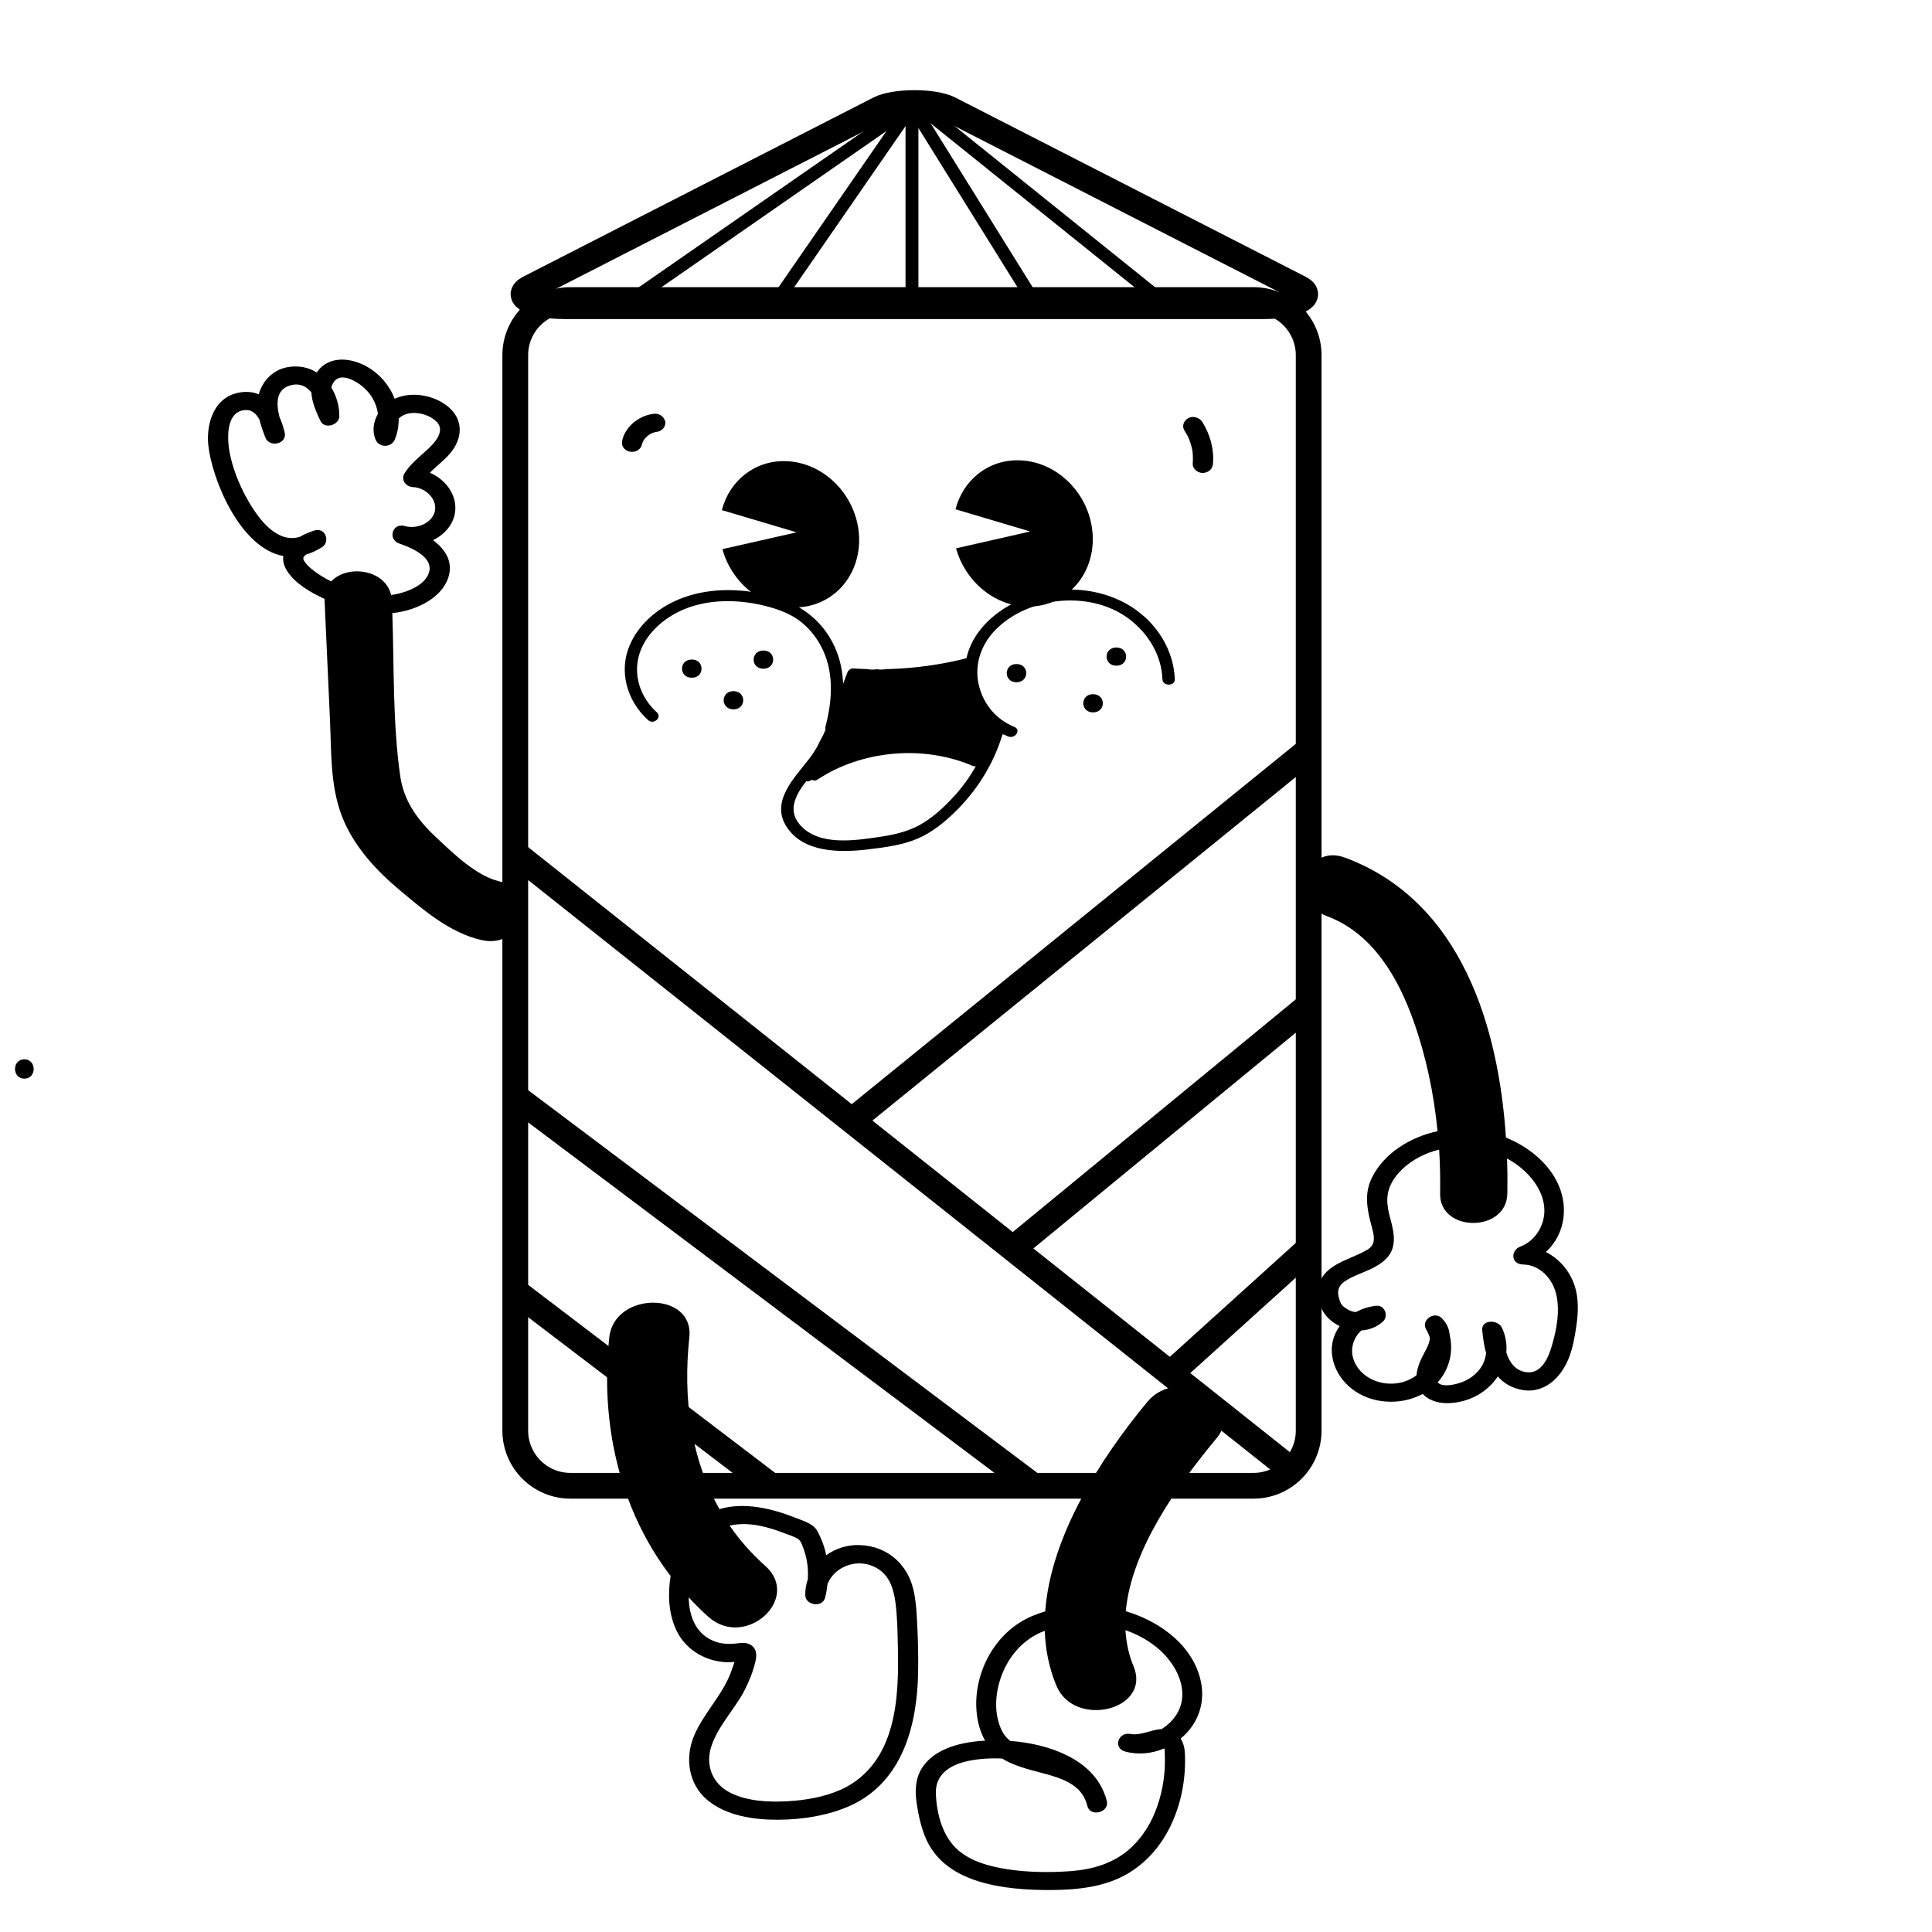
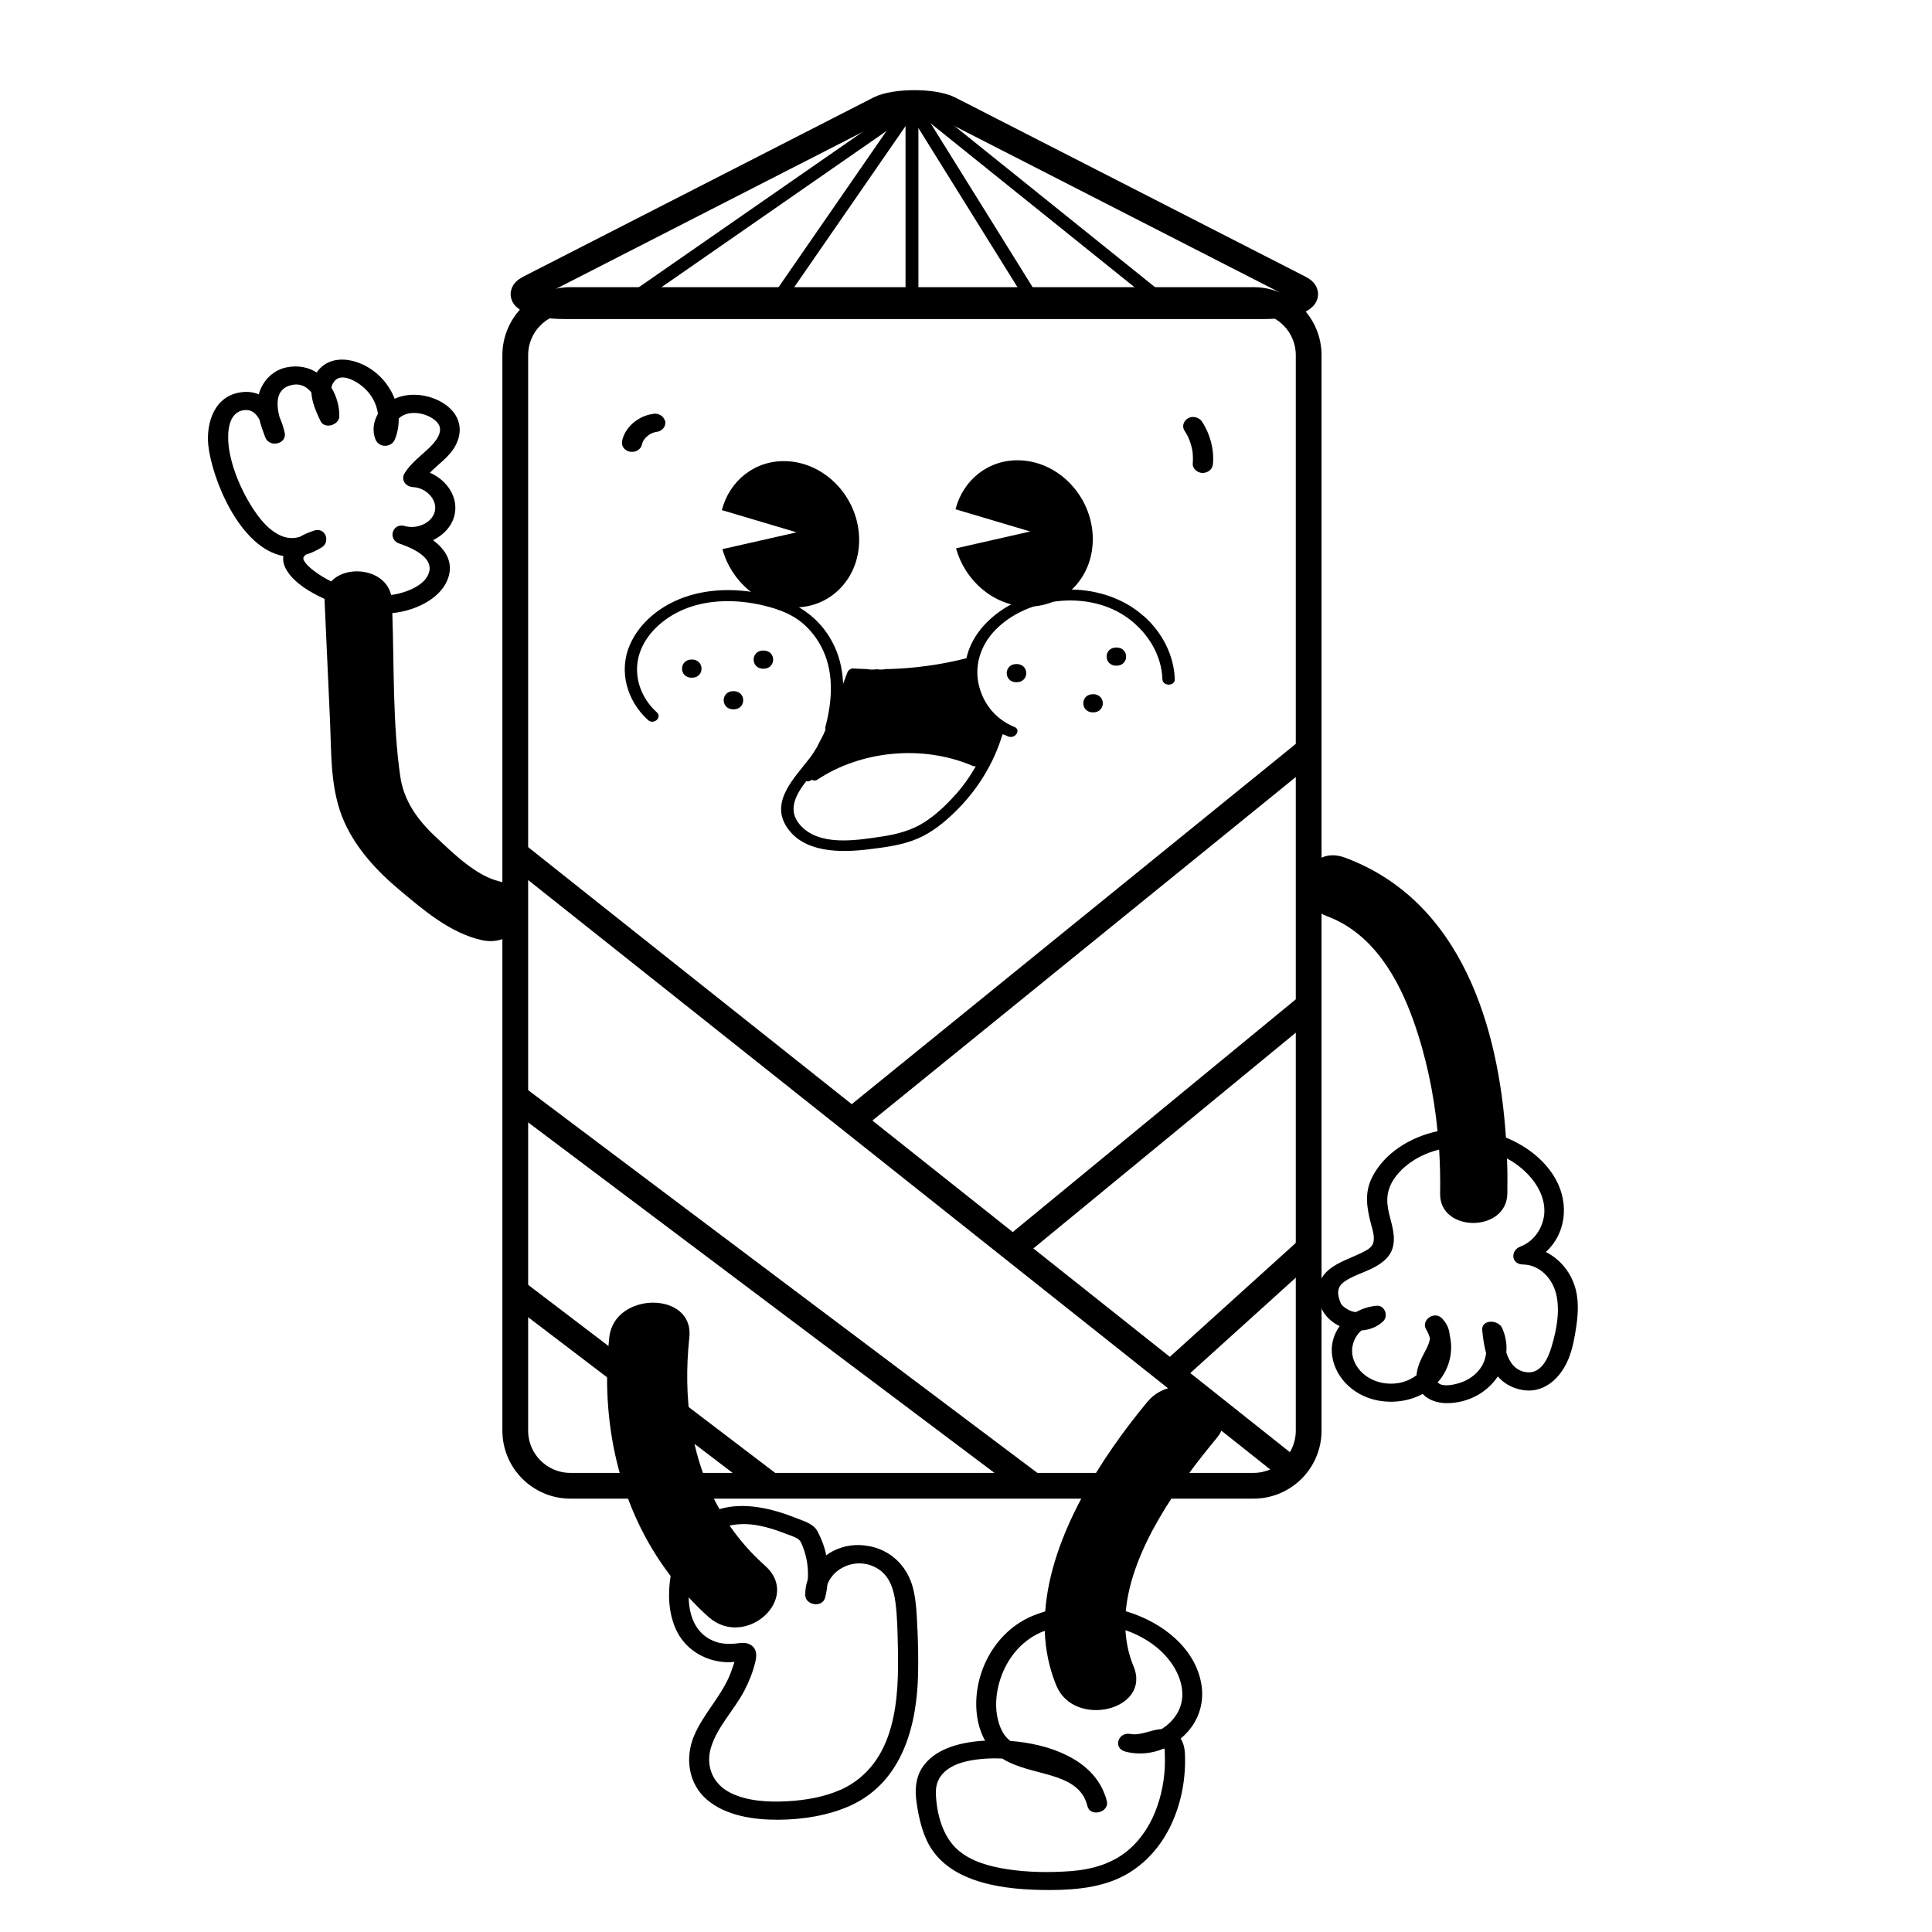
<svg xmlns="http://www.w3.org/2000/svg" id="Layer_2" data-name="Layer 2" viewBox="0 0 300 300">
  <defs>
    <style>
      .cls-1 {
        stroke-width: 2px;
      }

      .cls-1, .cls-2 {
        fill: none;
        stroke: #000;
        stroke-miterlimit: 10;
      }

      .cls-2 {
        stroke-width: 4px;
      }
    </style>
  </defs>
-   <path d="M3.78,164.49c-1.93,0-1.93,3,0,3s1.93-3,0-3Z" />
  <rect class="cls-2" x="80.01" y="46.59" width="123.2" height="184.12" rx="8.57" ry="8.57" />
  <line class="cls-2" x1="80.01" y1="132.51" x2="200.08" y2="227.88" />
  <line class="cls-2" x1="80.01" y1="170.28" x2="160.41" y2="230.71" />
  <line class="cls-2" x1="80.01" y1="200.5" x2="119.69" y2="230.71" />
  <line class="cls-2" x1="203.21" y1="116.46" x2="132.22" y2="174.06" />
  <line class="cls-2" x1="203.21" y1="156.12" x2="157.27" y2="193.89" />
  <line class="cls-2" x1="203.21" y1="193.89" x2="181.29" y2="213.71" />
  <path class="cls-2" d="M141.99,47.54h-54.39c-4.85,0-7.88-1.55-5.46-2.79l27.19-13.91,27.19-13.91c2.43-1.24,8.49-1.24,10.92,0l27.19,13.91,27.19,13.91c2.43,1.24-.61,2.79-5.46,2.79h-54.39Z" />
  <line class="cls-1" x1="141.61" y1="16.38" x2="141.61" y2="47.54" />
  <line class="cls-1" x1="96.72" y1="47.54" x2="141.61" y2="16.38" />
  <line class="cls-1" x1="120.73" y1="46.59" x2="141.61" y2="16.38" />
  <line class="cls-1" x1="160.41" y1="46.59" x2="141.61" y2="16.38" />
  <line class="cls-1" x1="180.24" y1="46.59" x2="142.66" y2="16.38" />
  <path d="M129.56,100.34c-1.73-3.74-4.91-6.36-9.2-7.63-4.54-1.34-9.73-1.56-14.21,.07-3.75,1.36-6.89,3.98-8.36,7.38-1.73,3.99-.49,8.65,2.85,11.66,.87,.78,2.22-.43,1.35-1.21-2.62-2.36-3.72-5.89-2.69-9.11,.98-3.05,3.66-5.5,6.82-6.85,3.83-1.63,8.36-1.6,12.39-.64,1.93,.46,3.85,1.11,5.43,2.23,1.46,1.04,2.59,2.39,3.42,3.87,2.21,3.94,1.92,8.54,.82,12.71-.28,1.07,1.56,1.53,1.85,.46,1.12-4.24,1.44-8.83-.46-12.94Z" />
  <path d="M177.64,95.71c-3.26-2.93-7.79-4.35-12.39-4.15-6.89,.3-13.85,4.57-15.18,10.65-3.91,1-7.93,1.55-11.98,1.68h0s-.1,0-.14,0h-.12s-.01,0-.02,0c-.08,0-.16,0-.24,0-.24,.05-.48,.08-.72,.08-.24,0-.48-.02-.72-.05-.18,.03-.37,.05-.56,.05h-.26c-.24,0-.48-.03-.71-.08-.7-.02-1.4-.04-2.1-.09-.43-.03-.8,.29-.92,.63-.07,.18-.14,.37-.21,.55-.06,.09-.09,.19-.11,.3-.79,2.1-1.59,4.2-2.38,6.3-.32,.85-.66,1.7-1.04,2.53-.34,.62-.67,1.25-.97,1.88-.36,.62-.76,1.23-1.21,1.82-2.38,3.06-6.04,6.66-3.52,10.57,2.59,4.03,8.25,4.06,12.76,3.5,2.61-.32,5.26-.65,7.65-1.69,2.19-.95,4.06-2.48,5.69-4.06,3.53-3.42,6.08-7.6,7.43-12.1,.08,.02,.15,.04,.23,.04,.2,.1,.41,.19,.63,.28,1.11,.45,2.09-1.02,.97-1.48-3.01-1.22-4.91-3.77-5.54-6.63-.66-3.02,.34-6.1,2.59-8.41,5.05-5.2,14.72-6.25,20.72-1.76,3.11,2.33,5.11,5.77,5.23,9.41,.04,1.1,1.95,1.1,1.92,0-.12-3.67-1.88-7.19-4.78-9.79Zm-29.38,27.8c-1.37,1.53-2.93,3.01-4.72,4.16-2.01,1.29-4.27,1.88-6.68,2.24-4.08,.61-9.78,1.54-12.69-1.89-1.9-2.24-.61-4.62,1.03-6.73,.27,.09,.58,.04,.83-.22,.26,.16,.58,.2,.91-.02,6.84-4.52,16.35-5.43,24.06-2.14,.18,.08,.35,.1,.52,.09-.91,1.59-1.99,3.11-3.24,4.5Z" />
  <path d="M122.11,71.61c-4.86-.19-8.84,3.02-10.02,7.6l2.19,.65,9.41,2.8-9.21,2.09-2.3,.52c1.36,5,5.76,8.85,10.85,9.04,5.98,.23,10.62-4.67,10.37-10.94s-5.3-11.53-11.28-11.76Z" />
  <path d="M158.39,71.48c-4.86-.19-8.84,3.02-10.02,7.6l2.19,.65,9.41,2.8-9.21,2.09-2.3,.52c1.36,5,5.76,8.85,10.85,9.04,5.98,.23,10.62-4.67,10.37-10.94-.25-6.27-5.3-11.53-11.28-11.76Z" />
  <path d="M107.42,102.41c-2.02,0-2.02,2.83,0,2.83s2.02-2.83,0-2.83Z" />
  <path d="M118.54,101.01c-2.02,0-2.02,2.83,0,2.83s2.02-2.83,0-2.83Z" />
  <path d="M113.89,107.32c-2.02,0-2.02,2.83,0,2.83s2.02-2.83,0-2.83Z" />
  <path d="M157.84,103.11c-2.02,0-2.02,2.83,0,2.83s2.02-2.83,0-2.83Z" />
  <path d="M173.35,100.54c-2.02,0-2.02,2.83,0,2.83s2.02-2.83,0-2.83Z" />
  <path d="M169.73,107.79c-2.02,0-2.02,2.83,0,2.83s2.02-2.83,0-2.83Z" />
  <path d="M103.23,65.28c-.12-.34-.36-.67-.72-.85-.12-.05-.25-.1-.37-.14-.28-.07-.56-.07-.83,0-1.13,.15-2.2,.7-3.02,1.41-.82,.71-1.45,1.67-1.67,2.68-.08,.38-.06,.75,.16,1.09,.19,.29,.56,.57,.94,.65,.4,.08,.85,.06,1.21-.14,.33-.19,.64-.49,.72-.85,.04-.2,.12-.39,.19-.57,.09-.17,.19-.33,.31-.48,.19-.21,.4-.4,.64-.57,.18-.11,.37-.21,.57-.3,.26-.08,.52-.15,.8-.19,.36-.05,.76-.38,.94-.65,.2-.3,.28-.75,.16-1.09Z" />
  <path d="M186.63,65.45c-.41-.64-1.43-.92-2.14-.51-.71,.42-1,1.25-.56,1.94,.14,.22,.28,.44,.4,.67,.06,.11,.11,.22,.17,.32,0,0,0,0,0,0,.02,.04,.04,.09,.06,.13,.19,.44,.34,.9,.46,1.36,.06,.23,.1,.47,.15,.7,0,.02,0,.03,0,.04,0,.03,0,.06,.01,.09,.01,.1,.02,.2,.03,.3,.04,.51,.04,1.02,0,1.53-.06,.74,.76,1.45,1.57,1.42,.9-.04,1.5-.62,1.57-1.42,.19-2.28-.44-4.61-1.71-6.58Z" />
  <path d="M77.6,136.87c-3.66-.82-7.35-4.49-9.91-6.88-2.86-2.67-4.98-5.63-5.53-9.39-1.2-8.3-.95-16.99-1.24-25.4,.36-.04,.72-.08,1.08-.15,3.18-.57,6.63-2.39,7.61-5.35,.81-2.45-.45-4.39-2.37-5.82,1.66-.81,2.97-2.21,3.35-3.95,.61-2.76-1.2-5.38-3.84-6.53,1.39-1.4,3.13-2.54,4.03-4.31,1.3-2.55,.47-5.04-2.1-6.58-2.11-1.27-5.08-1.66-7.4-.59-.86-2.22-2.56-4.18-4.87-5.28-2.45-1.17-5.42-1.24-7.11,1.02-.04,.06-.08,.12-.12,.18-1.26-.79-2.83-1.16-4.66-.8-2.11,.42-3.59,2-4.22,3.8-.05,.13-.07,.26-.1,.4-.71-.3-1.53-.45-2.48-.36-4.46,.41-5.72,4.84-5.38,8.23,.58,5.33,4.92,16,11.66,17.23-.11,.69,.04,1.46,.57,2.3,1.23,1.94,3.56,3.32,5.83,4.36,0,.09,0,.18,0,.27,.28,6.19,.56,12.38,.84,18.57,.24,5.29,0,10.86,2.25,15.85,1.84,4.08,4.99,7.53,8.54,10.5,3.65,3.05,7.83,6.69,12.78,7.79,6.52,1.46,9.31-7.65,2.78-9.1Zm-29.23-48.53c-.36-.3-.71-.62-.97-.99-.25-.35-.32-.47-.29-.74,0-.02,.03-.1,.07-.16,.1-.12,.18-.21,.32-.33,.8-.24,1.63-.6,2.48-1.14,1.36-.85,.57-3.17-1.21-2.59-.77,.25-1.55,.58-2.26,.99-.93,.25-1.9,.24-2.9-.2-1.76-.78-3.04-2.32-4.05-3.79-2.05-3.01-3.71-6.93-4.07-10.29-.18-1.75-.15-5.27,2.61-5.43,1.05-.06,1.73,.63,2.19,1.5,.23,.93,.56,1.84,.89,2.72,.66,1.72,3.45,1.04,3.02-.75-.18-.77-.45-1.6-.8-2.39-.51-1.98-.59-4.23,1.61-4.89,1.49-.45,2.6,.13,3.34,1.09,.09,1.51,.74,3.03,1.42,4.43,.65,1.35,2.9,.58,2.92-.71,.03-1.52-.41-3.12-1.23-4.48,.08-.43,.27-.82,.62-1.16,1.12-1.06,3.17,.15,4.11,.9,1.42,1.13,2.28,2.69,2.5,4.33-.7,1.21-.92,2.63-.39,3.96,.54,1.35,2.48,1.33,3.02,0,.42-1.04,.61-2.14,.59-3.23,.35-.34,.8-.6,1.34-.74,1.57-.41,3.67,.21,4.67,1.38,1.17,1.37-.42,3.13-1.48,4.11-1.31,1.2-2.71,2.28-3.63,3.77-.59,.97,.16,2.08,1.35,2.13,2.02,.09,3.84,2,3.34,3.84-.49,1.79-2.8,2.73-4.65,2.2-1.95-.55-2.69,2.11-.83,2.73,1.93,.65,5.11,2.05,4.65,4.27-.41,1.97-3,3.09-4.92,3.53-.34,.08-.68,.13-1.02,.18-.94-4.04-6.88-4.75-9.3-2.1-1.11-.56-2.16-1.2-3.06-1.95Z" />
  <path d="M244.47,199.55c-.72-2.16-2.31-4.08-4.43-5.14,3.09-2.83,3.63-7.37,1.61-11.15-1.58-2.95-4.46-5.25-7.81-6.62-1.12-17.03-6.83-36.71-24.97-43.46-6.21-2.31-8.91,6.82-2.78,9.1,7.21,2.69,11.1,9.82,13.36,16.14,2,5.62,3.2,11.39,3.77,17.23-4.31,.93-8.27,3.44-10.14,7.12-1.19,2.33-.88,4.6-.26,7.03,.24,.94,.65,2.05,.46,3.04-.16,.82-.92,1.22-1.66,1.6-1.78,.91-3.77,1.46-5.29,2.74-1.9,1.58-2.03,3.84-1.16,5.93,.54,1.23,1.59,2.21,2.85,2.81-.85,1.18-1.32,2.61-1.21,4.14,.25,3.52,3.09,6.53,6.87,7.35,2.48,.54,5.1,.19,7.23-.96,.9,.96,2.34,1.48,4.01,1.43,3.33-.1,6.1-1.8,7.66-4.15,.8,.92,1.87,1.64,3.32,2,3.77,.95,6.45-1.8,7.64-4.69,.67-1.63,.98-3.39,1.23-5.11,.31-2.12,.4-4.32-.29-6.39Zm-3.53,9.53c-.47,1.58-1.53,4.27-3.86,4-1.79-.2-2.69-1.54-3.18-3.06,.11-1.26-.08-2.55-.66-3.82-.61-1.32-3.25-1.37-3.08,.38,.11,1.14,.28,2.36,.6,3.54-.12,1.04-.54,2.04-1.33,2.89-.7,.76-1.63,1.35-2.65,1.69-.83,.28-2.38,.65-3.22,.2-.14-.07-.24-.17-.32-.27,.07-.08,.15-.15,.22-.23,1.68-2.04,2.24-4.68,1.64-7.11-.05-.81-.35-1.6-.95-2.3,0,0,0,0,0,0,0,0,0,0,0,0-.08-.1-.15-.19-.24-.29-1.23-1.21-3.3,.33-2.46,1.72,.27,.45,.46,.91,.59,1.37-.06,.78-.54,1.65-.84,2.21-.59,1.11-1.11,2.22-1.24,3.46,0,.03,0,.06,0,.09-1.25,.95-2.93,1.48-4.8,1.26-2.46-.29-4.53-1.87-5.09-4.08-.37-1.47,.16-3.11,1.33-4.14,1.23-.08,2.42-.52,3.37-1.41,.85-.79,.32-2.58-1.11-2.42-1.14,.13-2.19,.48-3.13,.98-.13-.02-.27-.03-.4-.06-.82-.2-1.74-.87-1.94-1.32-.54-1.31-.72-2.46,.61-3.38,1.18-.82,2.67-1.27,3.98-1.89,1.53-.72,2.97-1.69,3.45-3.26,.55-1.78-.12-3.66-.54-5.4-.51-2.12-.37-3.82,.98-5.66,1.24-1.7,3.18-3.01,5.25-3.79,.51-.19,1.03-.34,1.55-.47,.14,2.27,.19,4.55,.15,6.83-.1,6.08,10.34,6.08,10.44,0,.03-1.75,.02-3.58-.05-5.45,.74,.4,1.44,.86,2.09,1.39,2.1,1.72,3.72,4.12,3.71,6.74,0,2.23-1.37,4.66-3.73,5.55-1.55,.58-1.48,2.75,.42,2.78,2.64,.05,4.49,2.2,5.08,4.36,.73,2.66,.14,5.75-.64,8.36Z" />
  <path d="M142.45,252.93c-.09-2.06-.15-4.16-.64-6.18-.89-3.73-3.9-6.66-8.27-6.83-1.99-.08-3.82,.54-5.26,1.59-.04-.17-.05-.35-.09-.52-.27-1.1-.7-2.15-1.23-3.17-.64-1.23-2.11-1.61-3.42-2.13-3.62-1.44-7.99-2.51-11.82-1.35-4.56-8.05-5.66-17.49-4.68-26.68,.77-7.2-11.66-7.15-12.43,0-1.39,12.95,1.37,26.41,9.52,37.06-.44,2.77-.34,5.71,.83,8.29,1.31,2.9,4.2,4.88,7.7,5.09,.47,.03,.93,0,1.39-.04-.17,.55-.37,1.09-.56,1.62-1.32,3.58-4.31,6.42-5.76,9.96-1.36,3.31-.87,7.36,2.09,9.85,2.9,2.45,7.19,3.1,11.02,3.08,3.83-.02,7.83-.66,11.27-2.22,8.25-3.8,10.29-12.85,10.45-20.46,.05-2.32,0-4.65-.1-6.97Zm-11.93,24.98c-2.53,1.14-5.49,1.64-8.29,1.79-2.94,.15-6.21,0-8.84-1.33-2.84-1.43-3.84-4.31-2.97-7.08,1-3.22,3.61-5.79,5.17-8.78,.73-1.39,1.33-2.92,1.69-4.42,.22-.92,.31-1.95-.6-2.6-.77-.55-1.65-.37-2.55-.27-.65,.07-1.93,.07-2.87-.24-3.14-1.03-4.26-3.9-4.32-6.94,.97,1.04,1.98,2.07,3.08,3.04,5.72,5.07,14.52-2.87,8.79-7.95-2.17-1.92-3.98-4.02-5.52-6.24,1.49-.33,3.11-.28,4.59,.01,1.4,.27,2.76,.72,4.06,1.23,.6,.24,1.39,.46,1.93,.81,.47,.3,.6,.75,.8,1.26,.64,1.64,.89,3.36,.76,5.07-.27,.78-.41,1.6-.39,2.44,.04,1.56,2.66,1.98,3.08,.38,.18-.7,.3-1.41,.38-2.12,1.11-2.82,4.95-4.29,7.96-2.28,1.76,1.17,2.33,3.25,2.58,5.11,.3,2.27,.33,4.6,.38,6.88,.17,7.73-.06,18.18-8.89,22.25Z" />
  <path d="M178.16,217.68c-7.22,8.71-15,20.79-15.86,32.54-.81,.24-1.61,.53-2.38,.87-6.05,2.79-9.09,9.69-8.17,15.59,.2,1.28,.59,2.51,1.22,3.61-.37,.02-.75,.04-1.11,.08-3.27,.32-6.79,1.34-8.6,4.02-1.1,1.63-1.21,3.55-.95,5.39,.29,2.04,.72,4.13,1.61,6.03,3.16,6.71,12.17,7.7,19.26,7.67,4.22-.01,8.62-.49,12.19-2.7,3-1.86,5.15-4.55,6.54-7.56,1.59-3.44,2.26-7.27,2.08-10.99-.04-.83-.25-1.62-.66-2.27,.03-.02,.06-.04,.08-.06,2.55-2.14,3.64-5.21,3.15-8.29-.88-5.6-5.99-9.72-11.75-11.42,.88-9.68,8.23-19.78,14.07-26.83,4.8-5.79-5.99-11.4-10.73-5.67Zm2.79,39.39c2.14,2.32,3.51,5.76,2.02,8.66-.57,1.11-1.5,2.1-2.63,2.77-1.6,.07-3.22,1.04-4.78,.75-1.96-.37-2.78,2.21-.83,2.73,2.06,.56,4.16,.31,6.03-.48,.14,.17,.09,.44,.11,.88,.12,2.73-.26,5.47-1.16,8.07-.86,2.5-2.27,4.88-4.37,6.72-2.44,2.14-5.64,3.11-8.99,3.37-3.27,.25-6.72,.21-9.96-.29-2.72-.42-5.56-1.19-7.6-2.95-2.47-2.12-3.35-5.76-3.47-8.75-.12-2.91,2.01-4.45,4.93-5.09,1.72-.37,3.57-.48,5.41-.39,.08,.05,.14,.1,.22,.15,2.21,1.29,4.89,1.75,7.36,2.49,2.37,.7,4.36,1.7,5.26,3.7,.14,.33,.26,.67,.35,1.02,.42,1.78,3.43,1.03,3.02-.75-.09-.41-.22-.78-.37-1.14-2.01-5.34-8.48-7.75-14.63-8.21-.54-.43-.99-.95-1.31-1.61-1.22-2.54-1.06-5.51-.19-8.11,.99-2.95,3.03-5.65,6.12-7.08,.24-.11,.49-.2,.74-.29,.1,2.89,.66,5.75,1.8,8.5,2.78,6.71,14.8,3.81,11.99-2.99-.76-1.82-1.15-3.71-1.26-5.62,2.38,.83,4.54,2.14,6.19,3.93Z" />
</svg>
